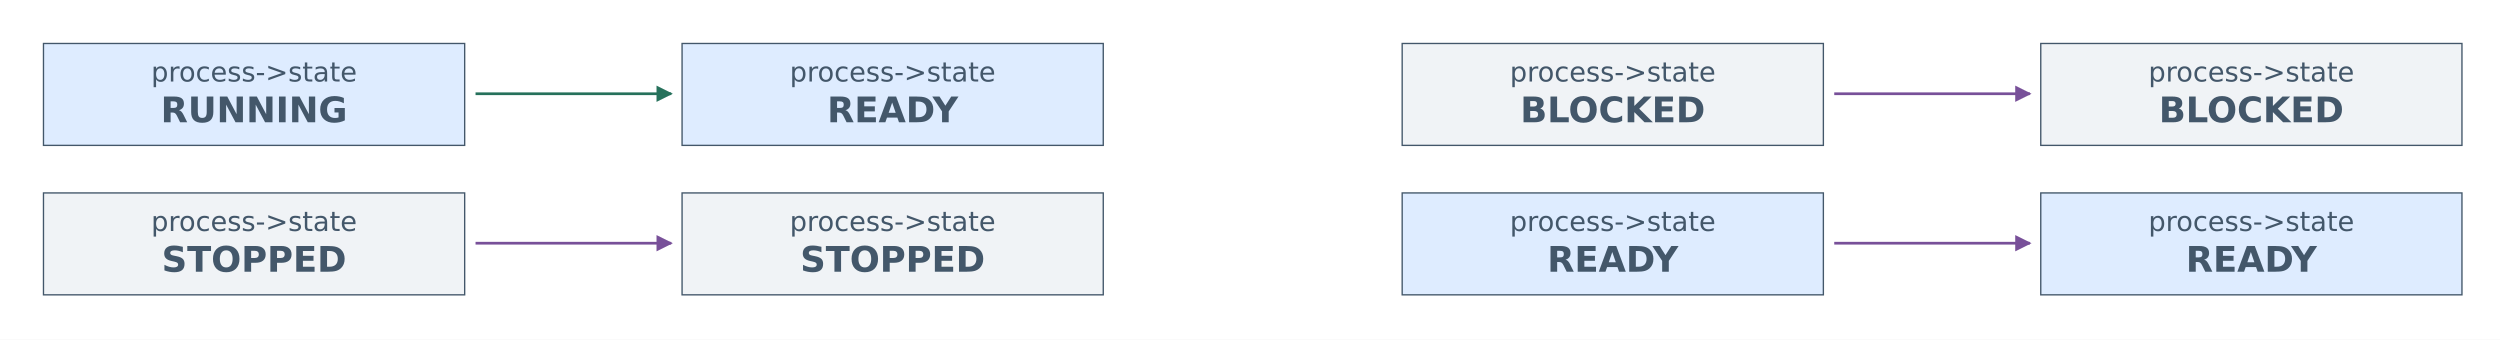
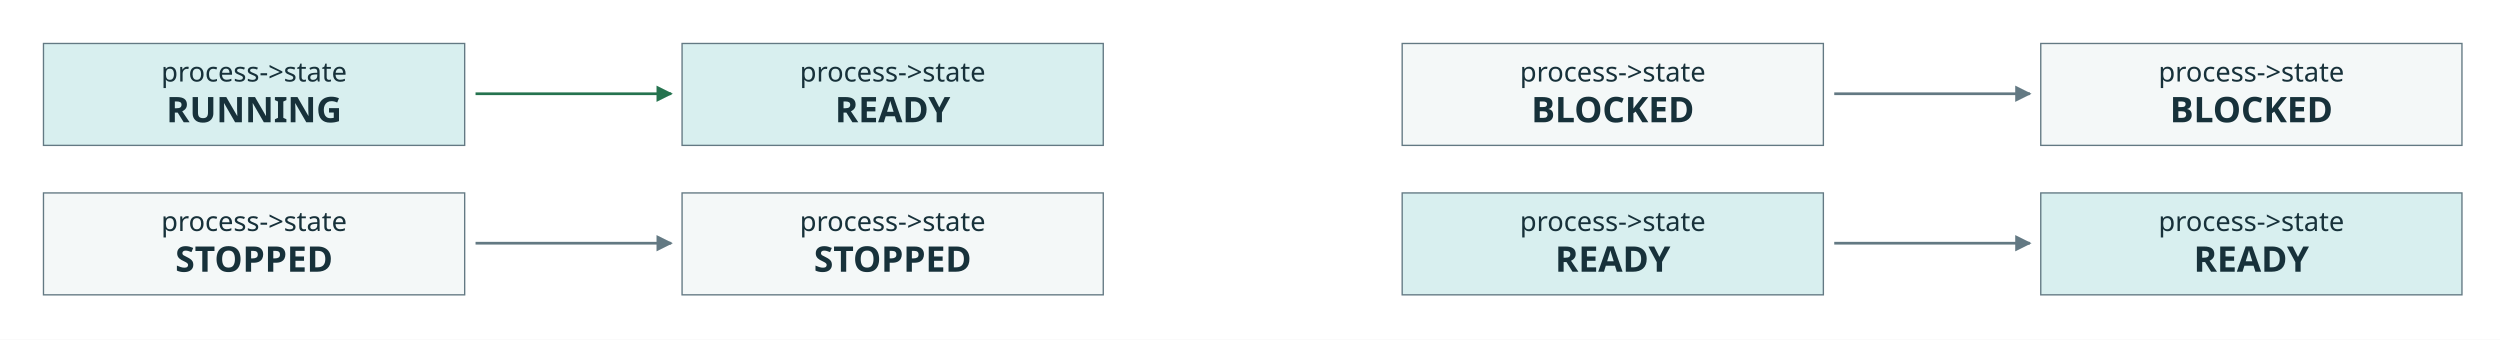
<svg xmlns="http://www.w3.org/2000/svg" width="1840" height="250" viewBox="0 0 1840 250" role="img" aria-labelledby="title desc">
  <defs>
    <marker id="405ea8" viewBox="0 0 10 10" refX="9" refY="5" markerWidth="6" markerHeight="6" orient="auto">
-       <path d="M 0 0 L 10 5 L 0 10 z" fill="#405ea8" />
+       <path d="M 0 0 L 10 5 L 0 10 z" fill="#167b84" />
    </marker>
    <marker id="26715b" viewBox="0 0 10 10" refX="9" refY="5" markerWidth="6" markerHeight="6" orient="auto">
-       <path d="M 0 0 L 10 5 L 0 10 z" fill="#26715b" />
+       <path d="M 0 0 L 10 5 L 0 10 z" fill="#25734f" />
    </marker>
    <marker id="785099" viewBox="0 0 10 10" refX="9" refY="5" markerWidth="6" markerHeight="6" orient="auto">
-       <path d="M 0 0 L 10 5 L 0 10 z" fill="#785099" />
+       <path d="M 0 0 L 10 5 L 0 10 z" fill="#637983" />
    </marker>
    <marker id="9c3d15" viewBox="0 0 10 10" refX="9" refY="5" markerWidth="6" markerHeight="6" orient="auto">
-       <path d="M 0 0 L 10 5 L 0 10 z" fill="#9c3d15" />
+       <path d="M 0 0 L 10 5 L 0 10 z" fill="#805916" />
    </marker>
  </defs>
  <rect width="1840" height="250" fill="white" />
-   <g font-family="DejaVu Sans, sans-serif">
-     <rect x="32" y="32" width="310" height="75" fill="#deecff" stroke="#43576a" stroke-width="1" />
+   <g font-family="Cantarell, sans-serif">
+     <rect x="32" y="32" width="310" height="75" fill="#d8efef" stroke="#637983" stroke-width="1" />
    <a href="../../kernel/process/process.header#L33">
-       <text x="187" y="60" text-anchor="middle" font-size="20" font-weight="normal" fill="#43576a">process-&gt;state</text>
+       <text x="187" y="60" text-anchor="middle" font-size="20" font-weight="normal" fill="#17313a">process-&gt;state</text>
    </a>
    <a href="../../kernel/process/process.header#L14">
-       <text x="187" y="90" text-anchor="middle" font-size="26" font-weight="bold" fill="#43576a">RUNNING</text>
+       <text x="187" y="90" text-anchor="middle" font-size="26" font-weight="bold" fill="#17313a">RUNNING</text>
    </a>
-     <path d="M 350 69 H 494" fill="none" stroke="#26715b" stroke-width="2" marker-end="url(#26715b)" />
-     <rect x="502" y="32" width="310" height="75" fill="#deecff" stroke="#43576a" stroke-width="1" />
+     <path d="M 350 69 H 494" fill="none" stroke="#25734f" stroke-width="2" marker-end="url(#26715b)" />
+     <rect x="502" y="32" width="310" height="75" fill="#d8efef" stroke="#637983" stroke-width="1" />
    <a href="../../kernel/process/process.header#L33">
-       <text x="657" y="60" text-anchor="middle" font-size="20" font-weight="normal" fill="#43576a">process-&gt;state</text>
+       <text x="657" y="60" text-anchor="middle" font-size="20" font-weight="normal" fill="#17313a">process-&gt;state</text>
    </a>
    <a href="../../kernel/process/process.header#L13">
-       <text x="657" y="90" text-anchor="middle" font-size="26" font-weight="bold" fill="#43576a">READY</text>
+       <text x="657" y="90" text-anchor="middle" font-size="26" font-weight="bold" fill="#17313a">READY</text>
    </a>
-     <rect x="1032" y="32" width="310" height="75" fill="#f0f3f6" stroke="#43576a" stroke-width="1" />
+     <rect x="1032" y="32" width="310" height="75" fill="#f4f8f8" stroke="#637983" stroke-width="1" />
    <a href="../../kernel/process/process.header#L33">
-       <text x="1187" y="60" text-anchor="middle" font-size="20" font-weight="normal" fill="#43576a">process-&gt;state</text>
+       <text x="1187" y="60" text-anchor="middle" font-size="20" font-weight="normal" fill="#17313a">process-&gt;state</text>
    </a>
    <a href="../../kernel/process/process.header#L15">
-       <text x="1187" y="90" text-anchor="middle" font-size="26" font-weight="bold" fill="#43576a">BLOCKED</text>
+       <text x="1187" y="90" text-anchor="middle" font-size="26" font-weight="bold" fill="#17313a">BLOCKED</text>
    </a>
-     <path d="M 1350 69 H 1494" fill="none" stroke="#785099" stroke-width="2" marker-end="url(#785099)" />
-     <rect x="1502" y="32" width="310" height="75" fill="#f0f3f6" stroke="#43576a" stroke-width="1" />
+     <path d="M 1350 69 H 1494" fill="none" stroke="#637983" stroke-width="2" marker-end="url(#785099)" />
+     <rect x="1502" y="32" width="310" height="75" fill="#f4f8f8" stroke="#637983" stroke-width="1" />
    <a href="../../kernel/process/process.header#L33">
-       <text x="1657" y="60" text-anchor="middle" font-size="20" font-weight="normal" fill="#43576a">process-&gt;state</text>
+       <text x="1657" y="60" text-anchor="middle" font-size="20" font-weight="normal" fill="#17313a">process-&gt;state</text>
    </a>
    <a href="../../kernel/process/process.header#L15">
-       <text x="1657" y="90" text-anchor="middle" font-size="26" font-weight="bold" fill="#43576a">BLOCKED</text>
+       <text x="1657" y="90" text-anchor="middle" font-size="26" font-weight="bold" fill="#17313a">BLOCKED</text>
    </a>
-     <rect x="32" y="142" width="310" height="75" fill="#f0f3f6" stroke="#43576a" stroke-width="1" />
+     <rect x="32" y="142" width="310" height="75" fill="#f4f8f8" stroke="#637983" stroke-width="1" />
    <a href="../../kernel/process/process.header#L33">
-       <text x="187" y="170" text-anchor="middle" font-size="20" font-weight="normal" fill="#43576a">process-&gt;state</text>
+       <text x="187" y="170" text-anchor="middle" font-size="20" font-weight="normal" fill="#17313a">process-&gt;state</text>
    </a>
    <a href="../../kernel/process/process.header#L16">
-       <text x="187" y="200" text-anchor="middle" font-size="26" font-weight="bold" fill="#43576a">STOPPED</text>
+       <text x="187" y="200" text-anchor="middle" font-size="26" font-weight="bold" fill="#17313a">STOPPED</text>
    </a>
-     <path d="M 350 179 H 494" fill="none" stroke="#785099" stroke-width="2" marker-end="url(#785099)" />
-     <rect x="502" y="142" width="310" height="75" fill="#f0f3f6" stroke="#43576a" stroke-width="1" />
+     <path d="M 350 179 H 494" fill="none" stroke="#637983" stroke-width="2" marker-end="url(#785099)" />
+     <rect x="502" y="142" width="310" height="75" fill="#f4f8f8" stroke="#637983" stroke-width="1" />
    <a href="../../kernel/process/process.header#L33">
-       <text x="657" y="170" text-anchor="middle" font-size="20" font-weight="normal" fill="#43576a">process-&gt;state</text>
+       <text x="657" y="170" text-anchor="middle" font-size="20" font-weight="normal" fill="#17313a">process-&gt;state</text>
    </a>
    <a href="../../kernel/process/process.header#L16">
-       <text x="657" y="200" text-anchor="middle" font-size="26" font-weight="bold" fill="#43576a">STOPPED</text>
+       <text x="657" y="200" text-anchor="middle" font-size="26" font-weight="bold" fill="#17313a">STOPPED</text>
    </a>
-     <rect x="1032" y="142" width="310" height="75" fill="#deecff" stroke="#43576a" stroke-width="1" />
+     <rect x="1032" y="142" width="310" height="75" fill="#d8efef" stroke="#637983" stroke-width="1" />
    <a href="../../kernel/process/process.header#L33">
-       <text x="1187" y="170" text-anchor="middle" font-size="20" font-weight="normal" fill="#43576a">process-&gt;state</text>
+       <text x="1187" y="170" text-anchor="middle" font-size="20" font-weight="normal" fill="#17313a">process-&gt;state</text>
    </a>
    <a href="../../kernel/process/process.header#L13">
-       <text x="1187" y="200" text-anchor="middle" font-size="26" font-weight="bold" fill="#43576a">READY</text>
+       <text x="1187" y="200" text-anchor="middle" font-size="26" font-weight="bold" fill="#17313a">READY</text>
    </a>
-     <path d="M 1350 179 H 1494" fill="none" stroke="#785099" stroke-width="2" marker-end="url(#785099)" />
-     <rect x="1502" y="142" width="310" height="75" fill="#deecff" stroke="#43576a" stroke-width="1" />
+     <path d="M 1350 179 H 1494" fill="none" stroke="#637983" stroke-width="2" marker-end="url(#785099)" />
+     <rect x="1502" y="142" width="310" height="75" fill="#d8efef" stroke="#637983" stroke-width="1" />
    <a href="../../kernel/process/process.header#L33">
-       <text x="1657" y="170" text-anchor="middle" font-size="20" font-weight="normal" fill="#43576a">process-&gt;state</text>
+       <text x="1657" y="170" text-anchor="middle" font-size="20" font-weight="normal" fill="#17313a">process-&gt;state</text>
    </a>
    <a href="../../kernel/process/process.header#L13">
-       <text x="1657" y="200" text-anchor="middle" font-size="26" font-weight="bold" fill="#43576a">READY</text>
+       <text x="1657" y="200" text-anchor="middle" font-size="26" font-weight="bold" fill="#17313a">READY</text>
    </a>
  </g>
</svg>
